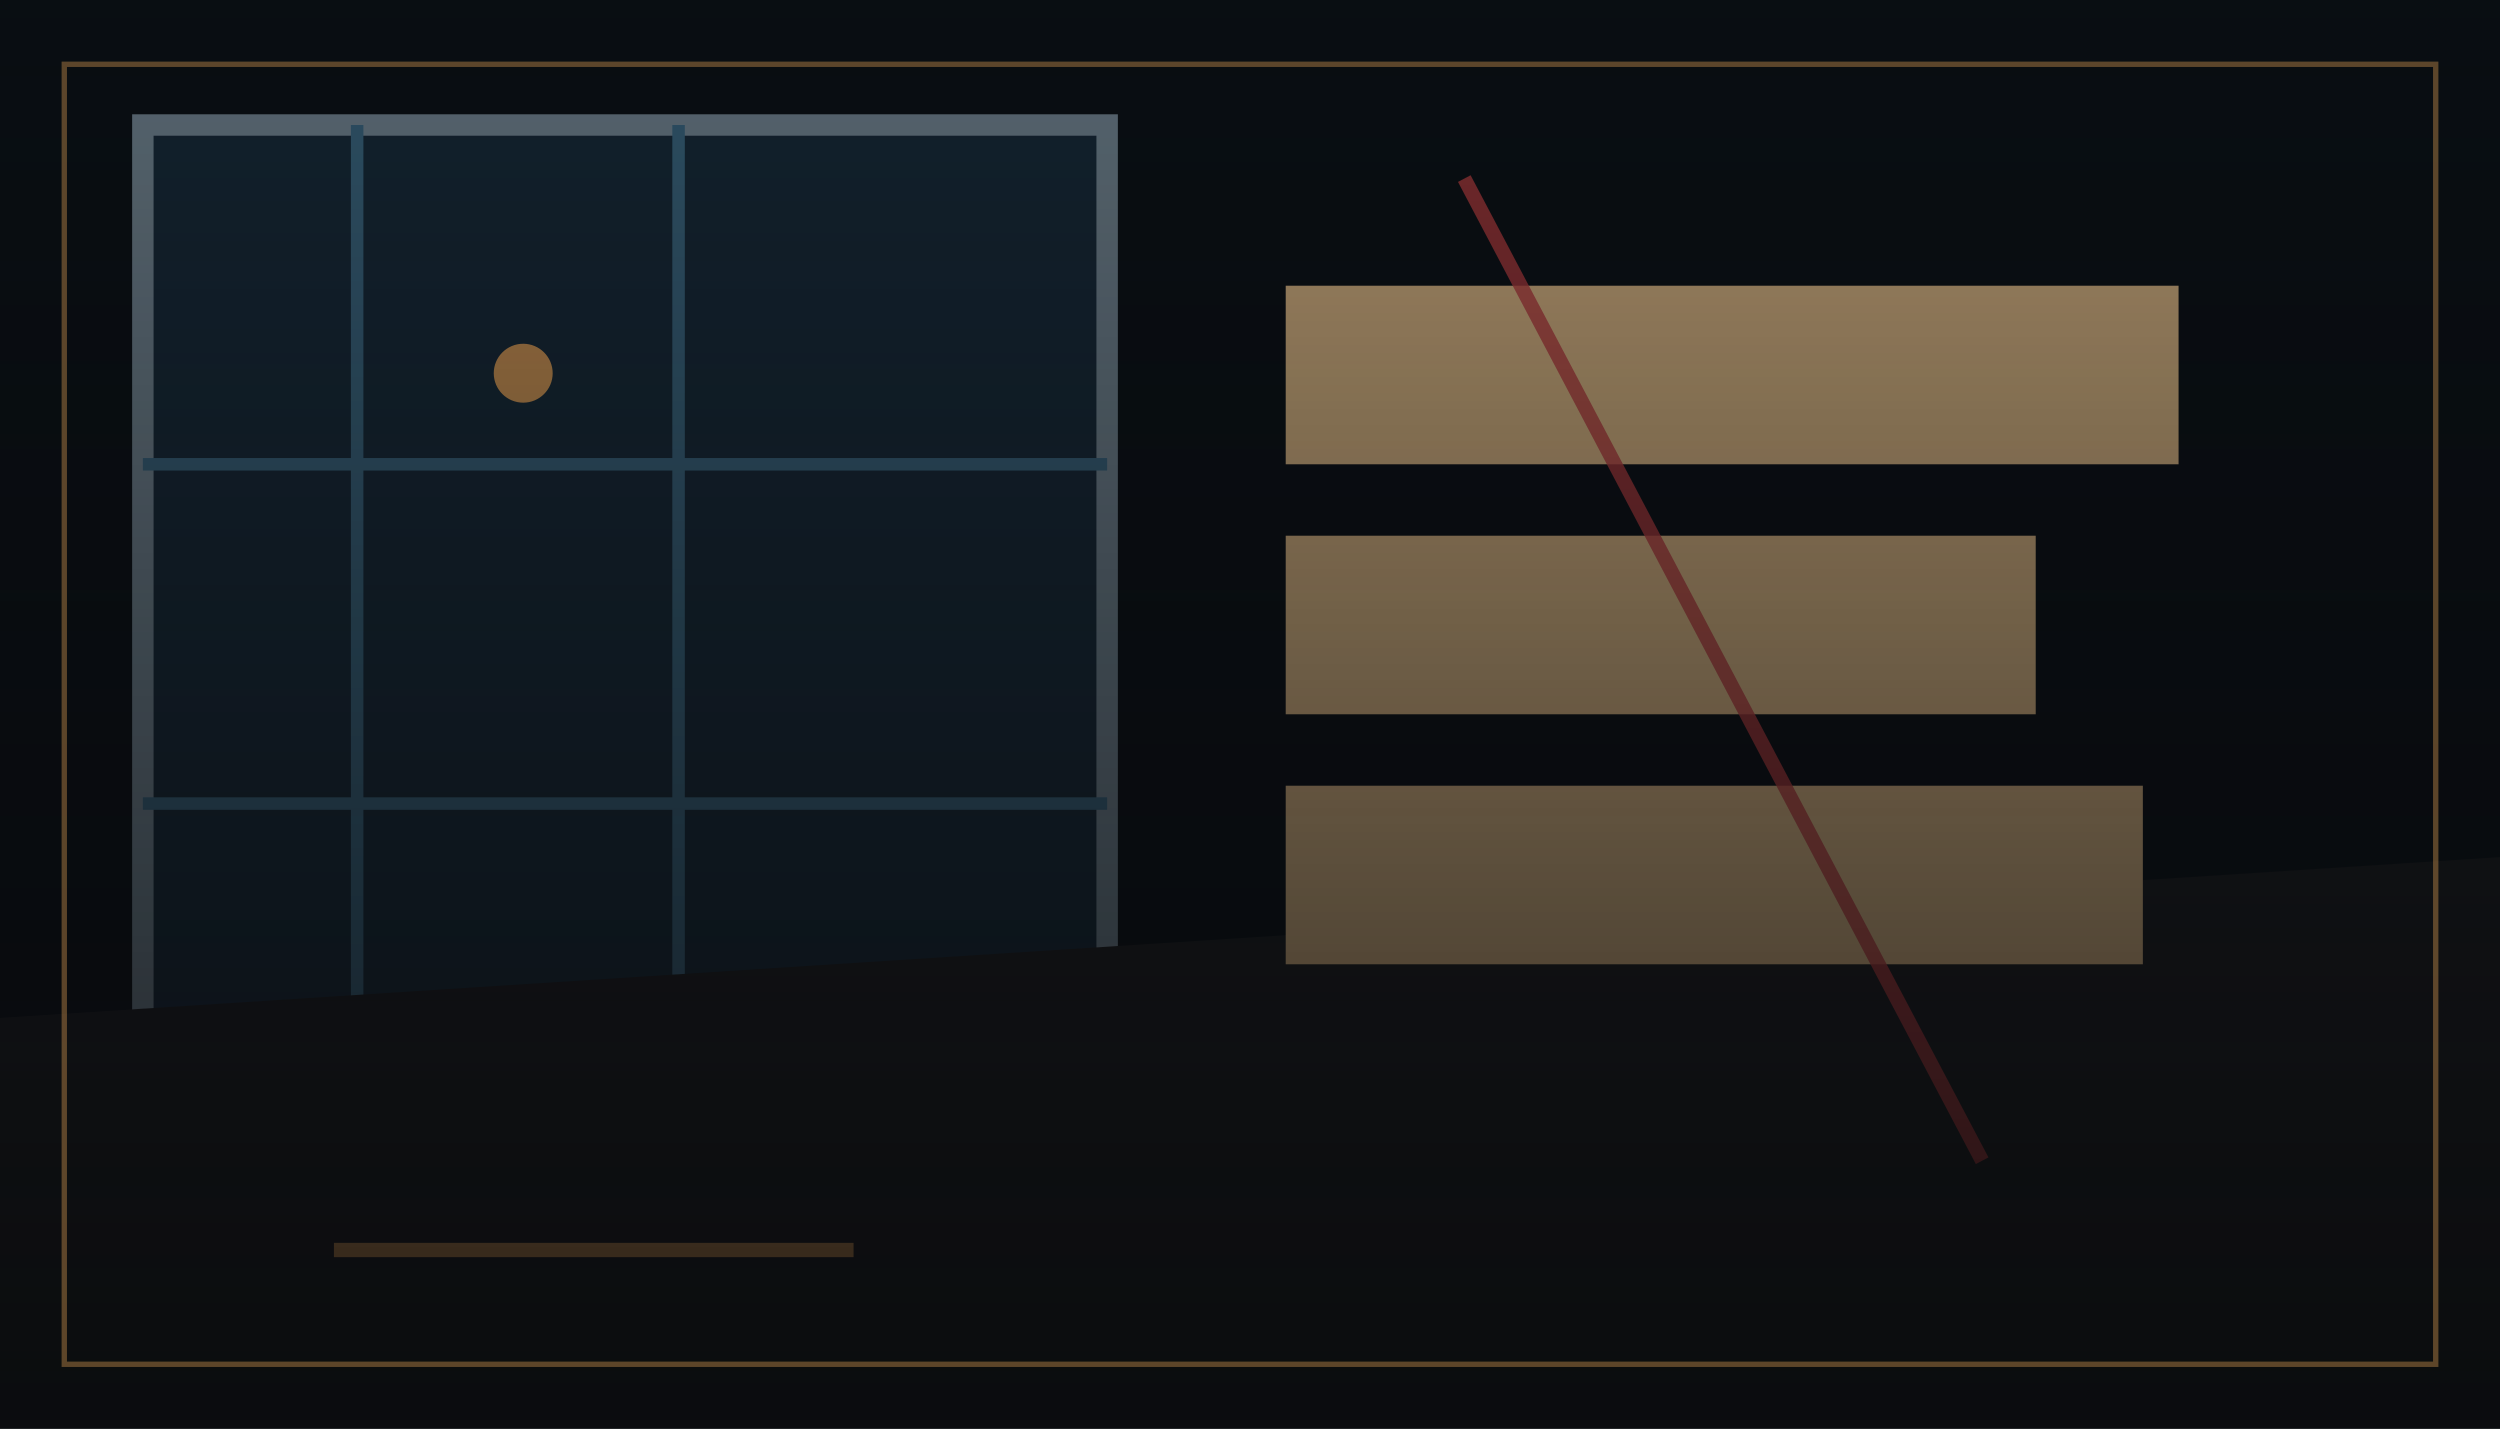
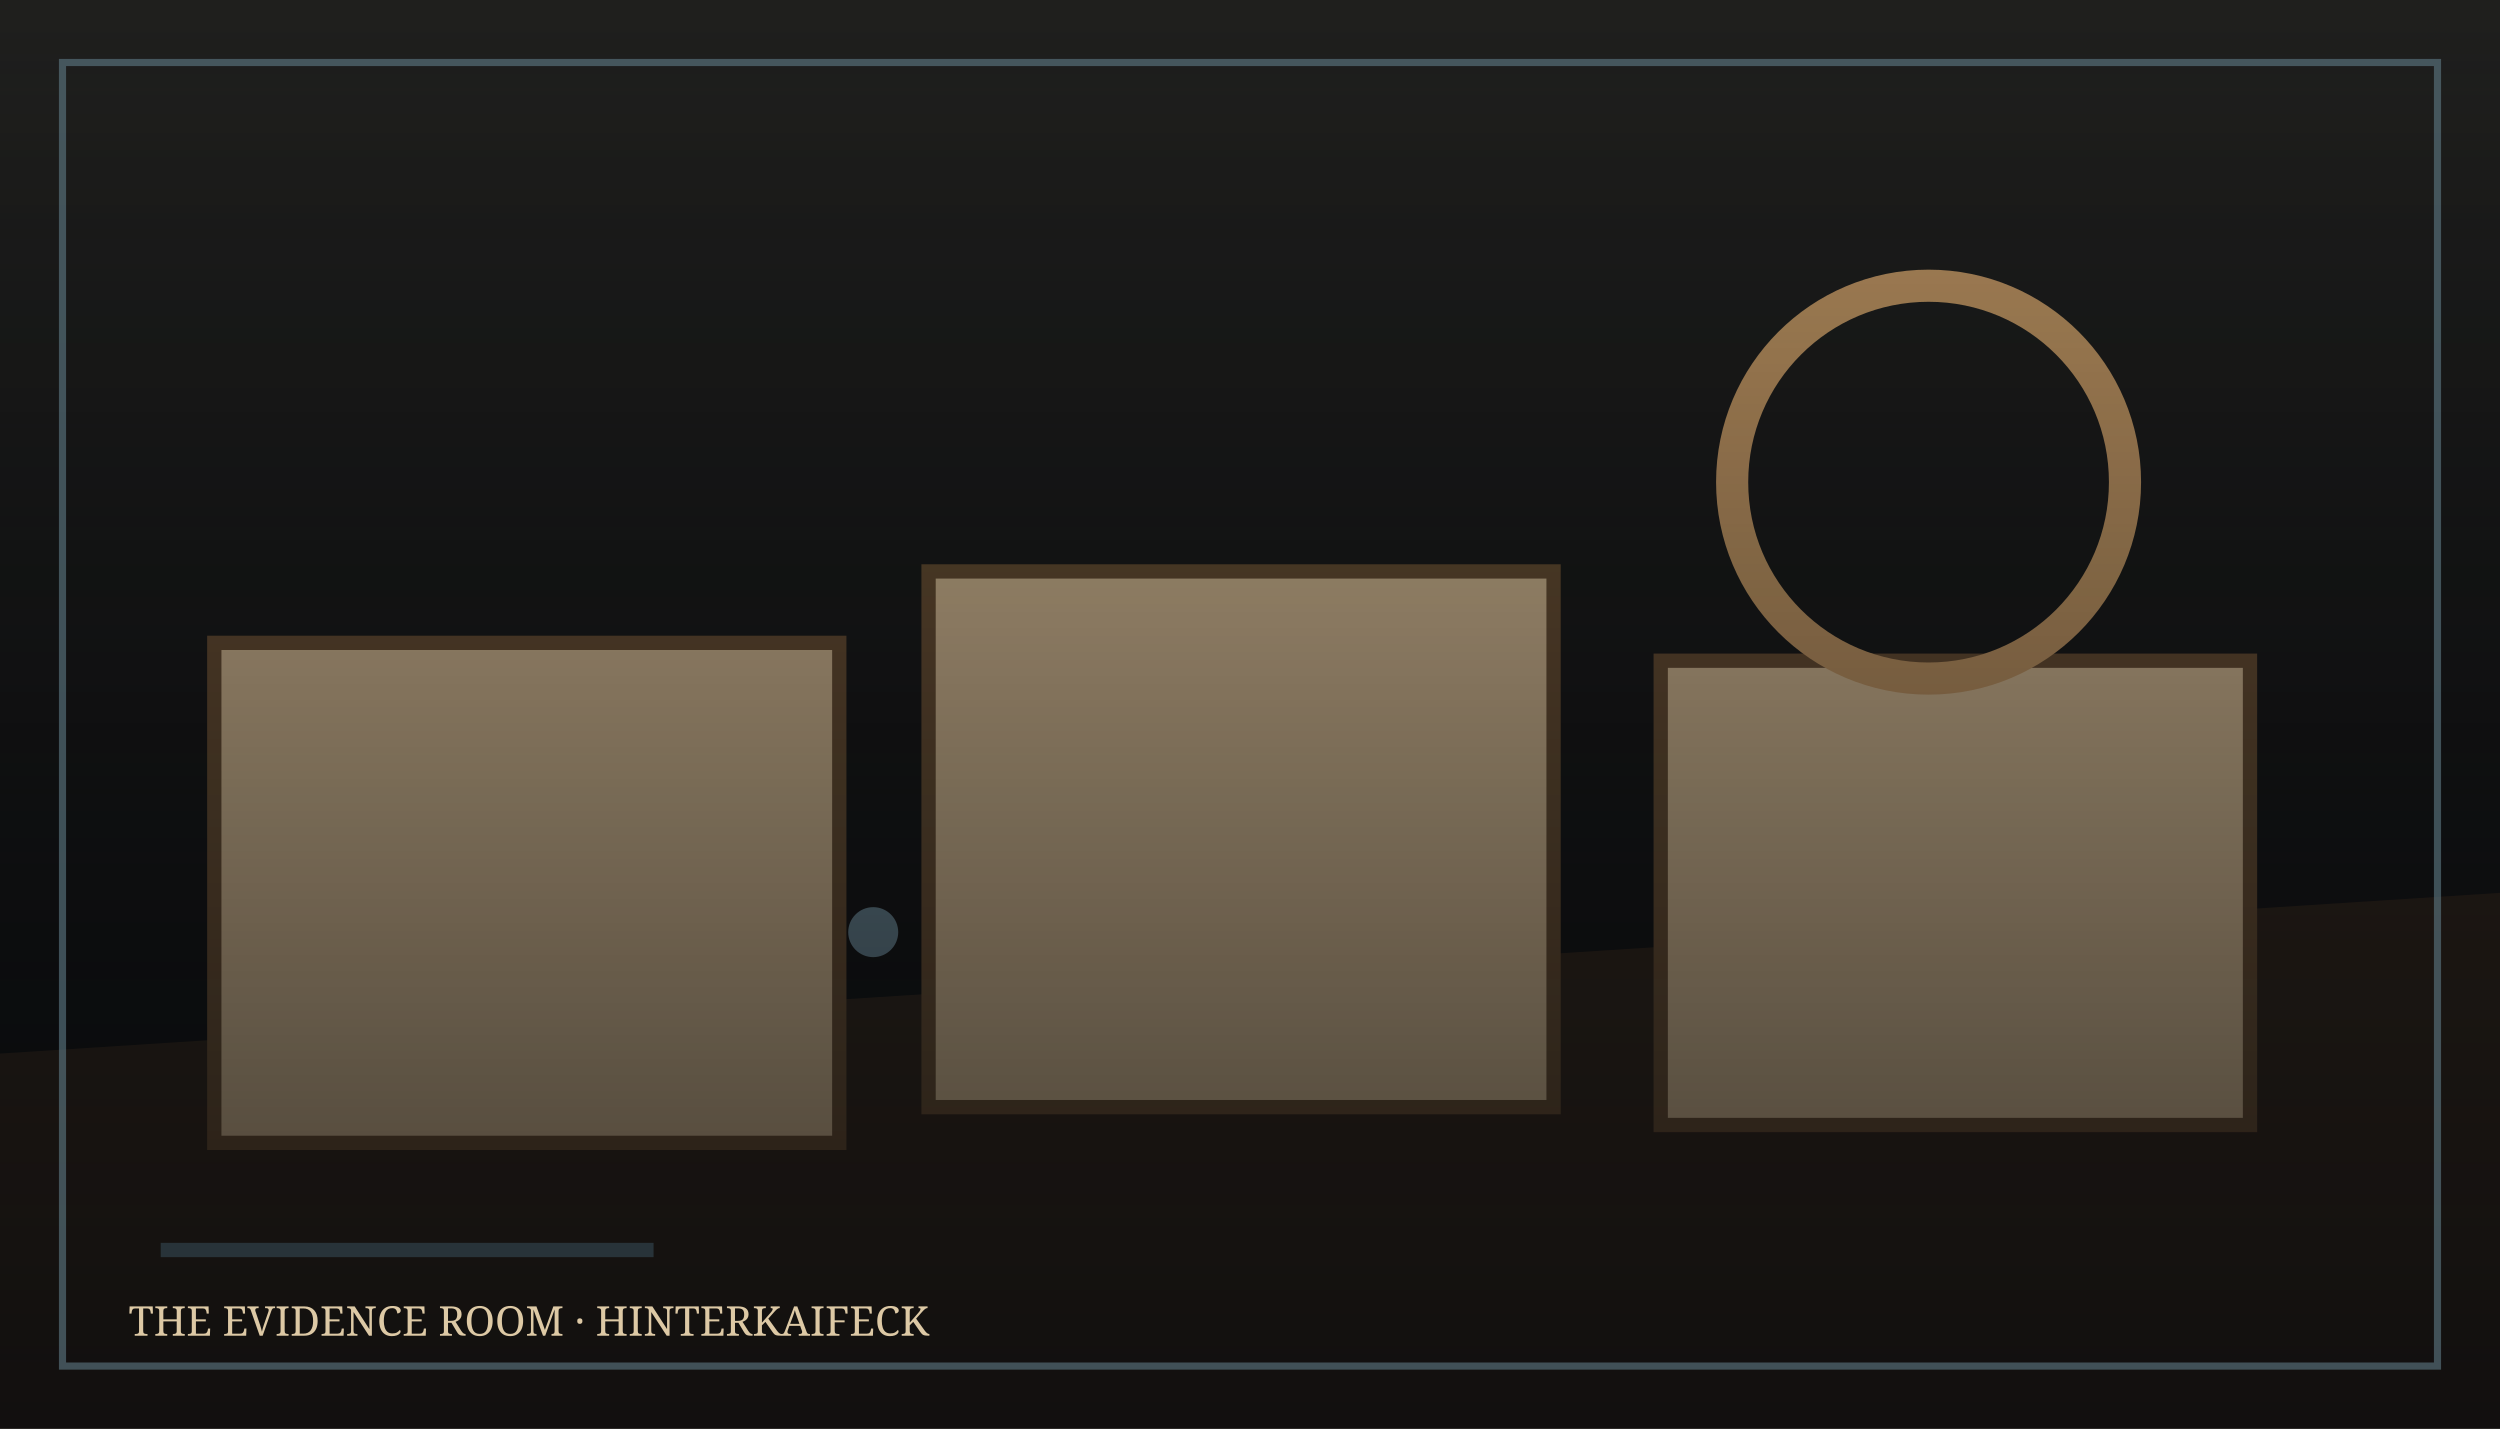
<svg xmlns="http://www.w3.org/2000/svg" viewBox="0 0 1400 800">
  <defs>
+     <linearGradient id="bg" x2="0" y2="1">
+       <stop stop-color="#20201e" />
+       <stop offset="1" stop-color="#08090b" />
+     </linearGradient>
    <linearGradient id="shade" x2="0" y2="1">
-       <stop stop-color="#08090b" stop-opacity=".1" />
-       <stop offset="1" stop-color="#08090b" stop-opacity=".8" />
+       <stop stop-color="#08090b" stop-opacity=".02" />
+       <stop offset="1" stop-color="#08090b" stop-opacity=".72" />
    </linearGradient>
  </defs>
-   <rect width="1400" height="800" fill="#090e13" />
-   <path d="M80 70H620V650H80z" fill="#132330" stroke="#60707b" stroke-width="12" />
-   <g stroke="#31566c" stroke-width="7">
-     <path d="M200 70V650M380 70V650M80 260H620M80 450H620" />
+   <rect width="1400" height="800" fill="url(#bg)" />
+   <path d="M0 590L1400 500V800H0z" fill="#2b2118" />
+   <g fill="#c6ad88" stroke="#60482e" stroke-width="8">
+     <rect x="120" y="360" width="350" height="280" />
+     <rect x="520" y="320" width="350" height="300" />
+     <rect x="930" y="370" width="330" height="260" />
  </g>
-   <path d="M0 570L1400 480V800H0z" fill="#17191c" />
-   <g fill="#b89a70">
-     <rect x="720" y="160" width="500" height="100" />
-     <rect x="720" y="300" width="420" height="100" />
-     <rect x="720" y="440" width="480" height="100" />
-   </g>
-   <path d="M820 100L1110 650" stroke="#9d3437" stroke-width="8" opacity=".8" />
-   <g opacity=".9" stroke="#c18a4b" fill="#c18a4b">
-     <path d="M187 700h291" stroke-width="8" />
-     <circle cx="293" cy="209" r="16" />
+   <circle cx="1080" cy="270" r="110" fill="none" stroke="#b48c5c" stroke-width="18" />
+   <g fill="#607b88">
+     <circle cx="489" cy="522" r="14" />
+     <path d="M90 700h276" stroke="#607b88" stroke-width="8" />
  </g>
  <rect width="1400" height="800" fill="url(#shade)" />
-   <rect x="36" y="36" width="1328" height="728" fill="none" stroke="#c18a4b" stroke-opacity=".45" stroke-width="3" />
+   <rect x="35" y="35" width="1330" height="730" fill="none" stroke="#607b88" stroke-opacity=".6" stroke-width="4" />
+   <text x="72" y="748" fill="#ddc9a5" font-family="Georgia,serif" font-size="23">THE EVIDENCE ROOM · HINTERKAIFECK</text>
</svg>
